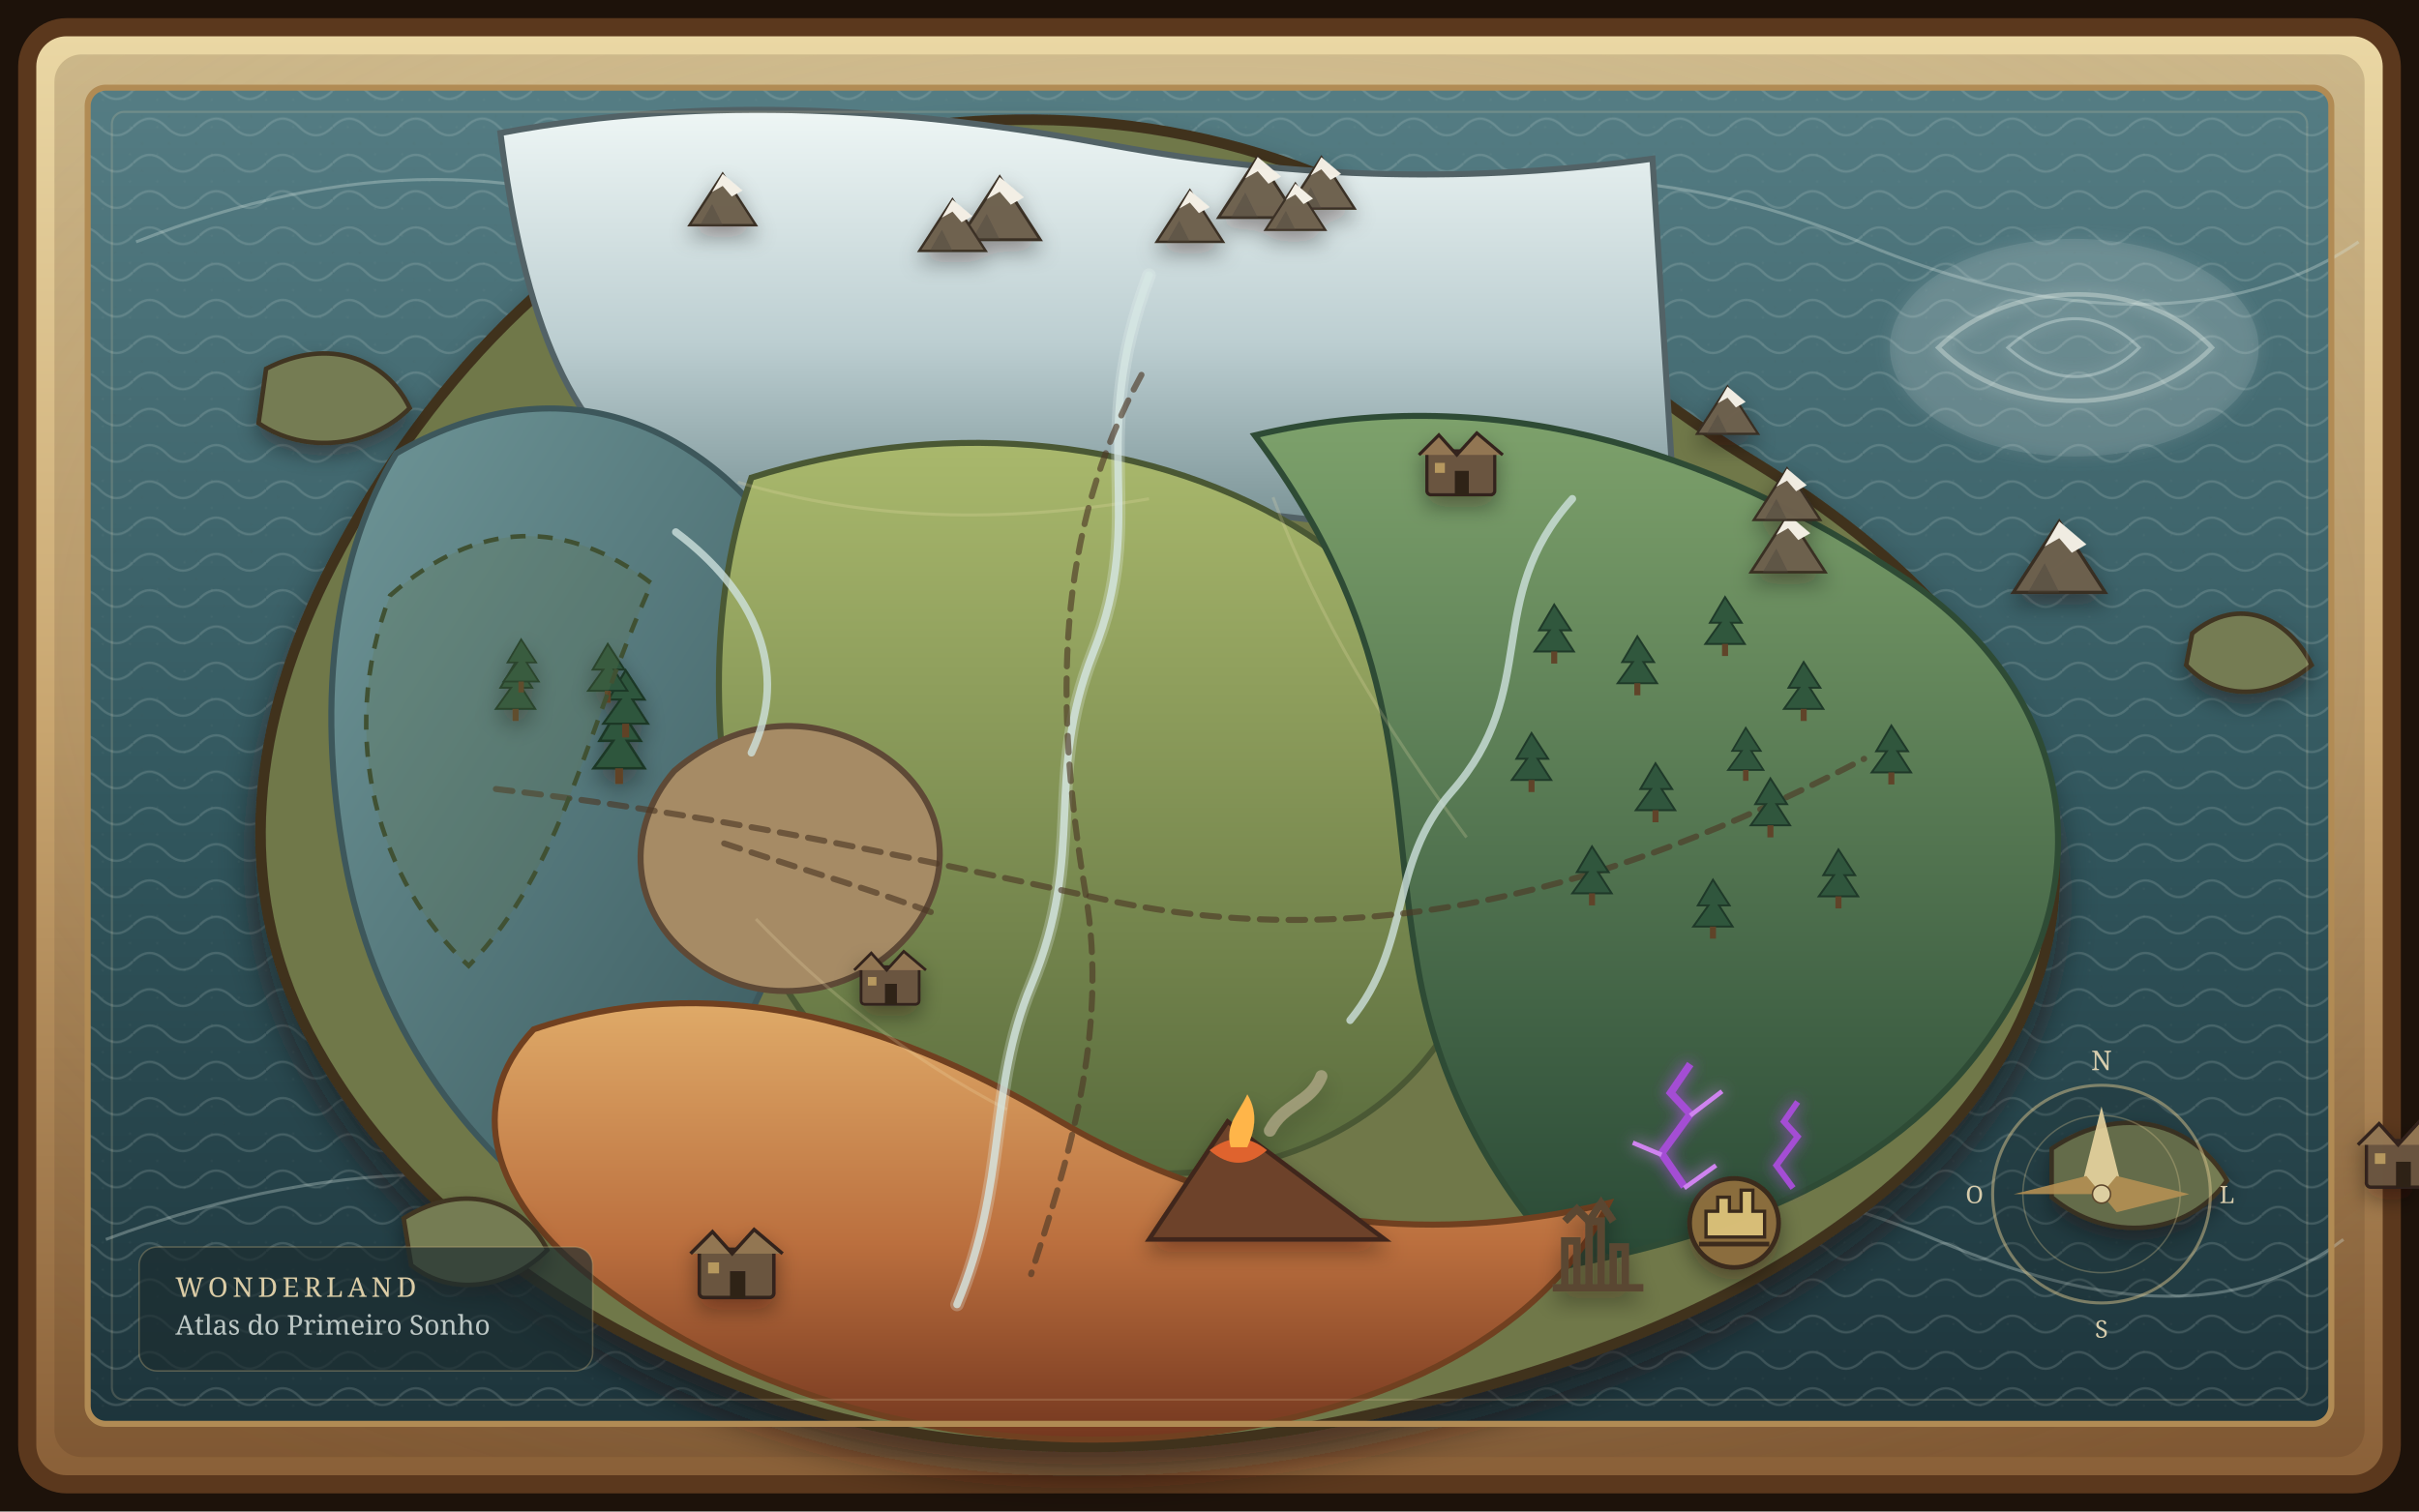
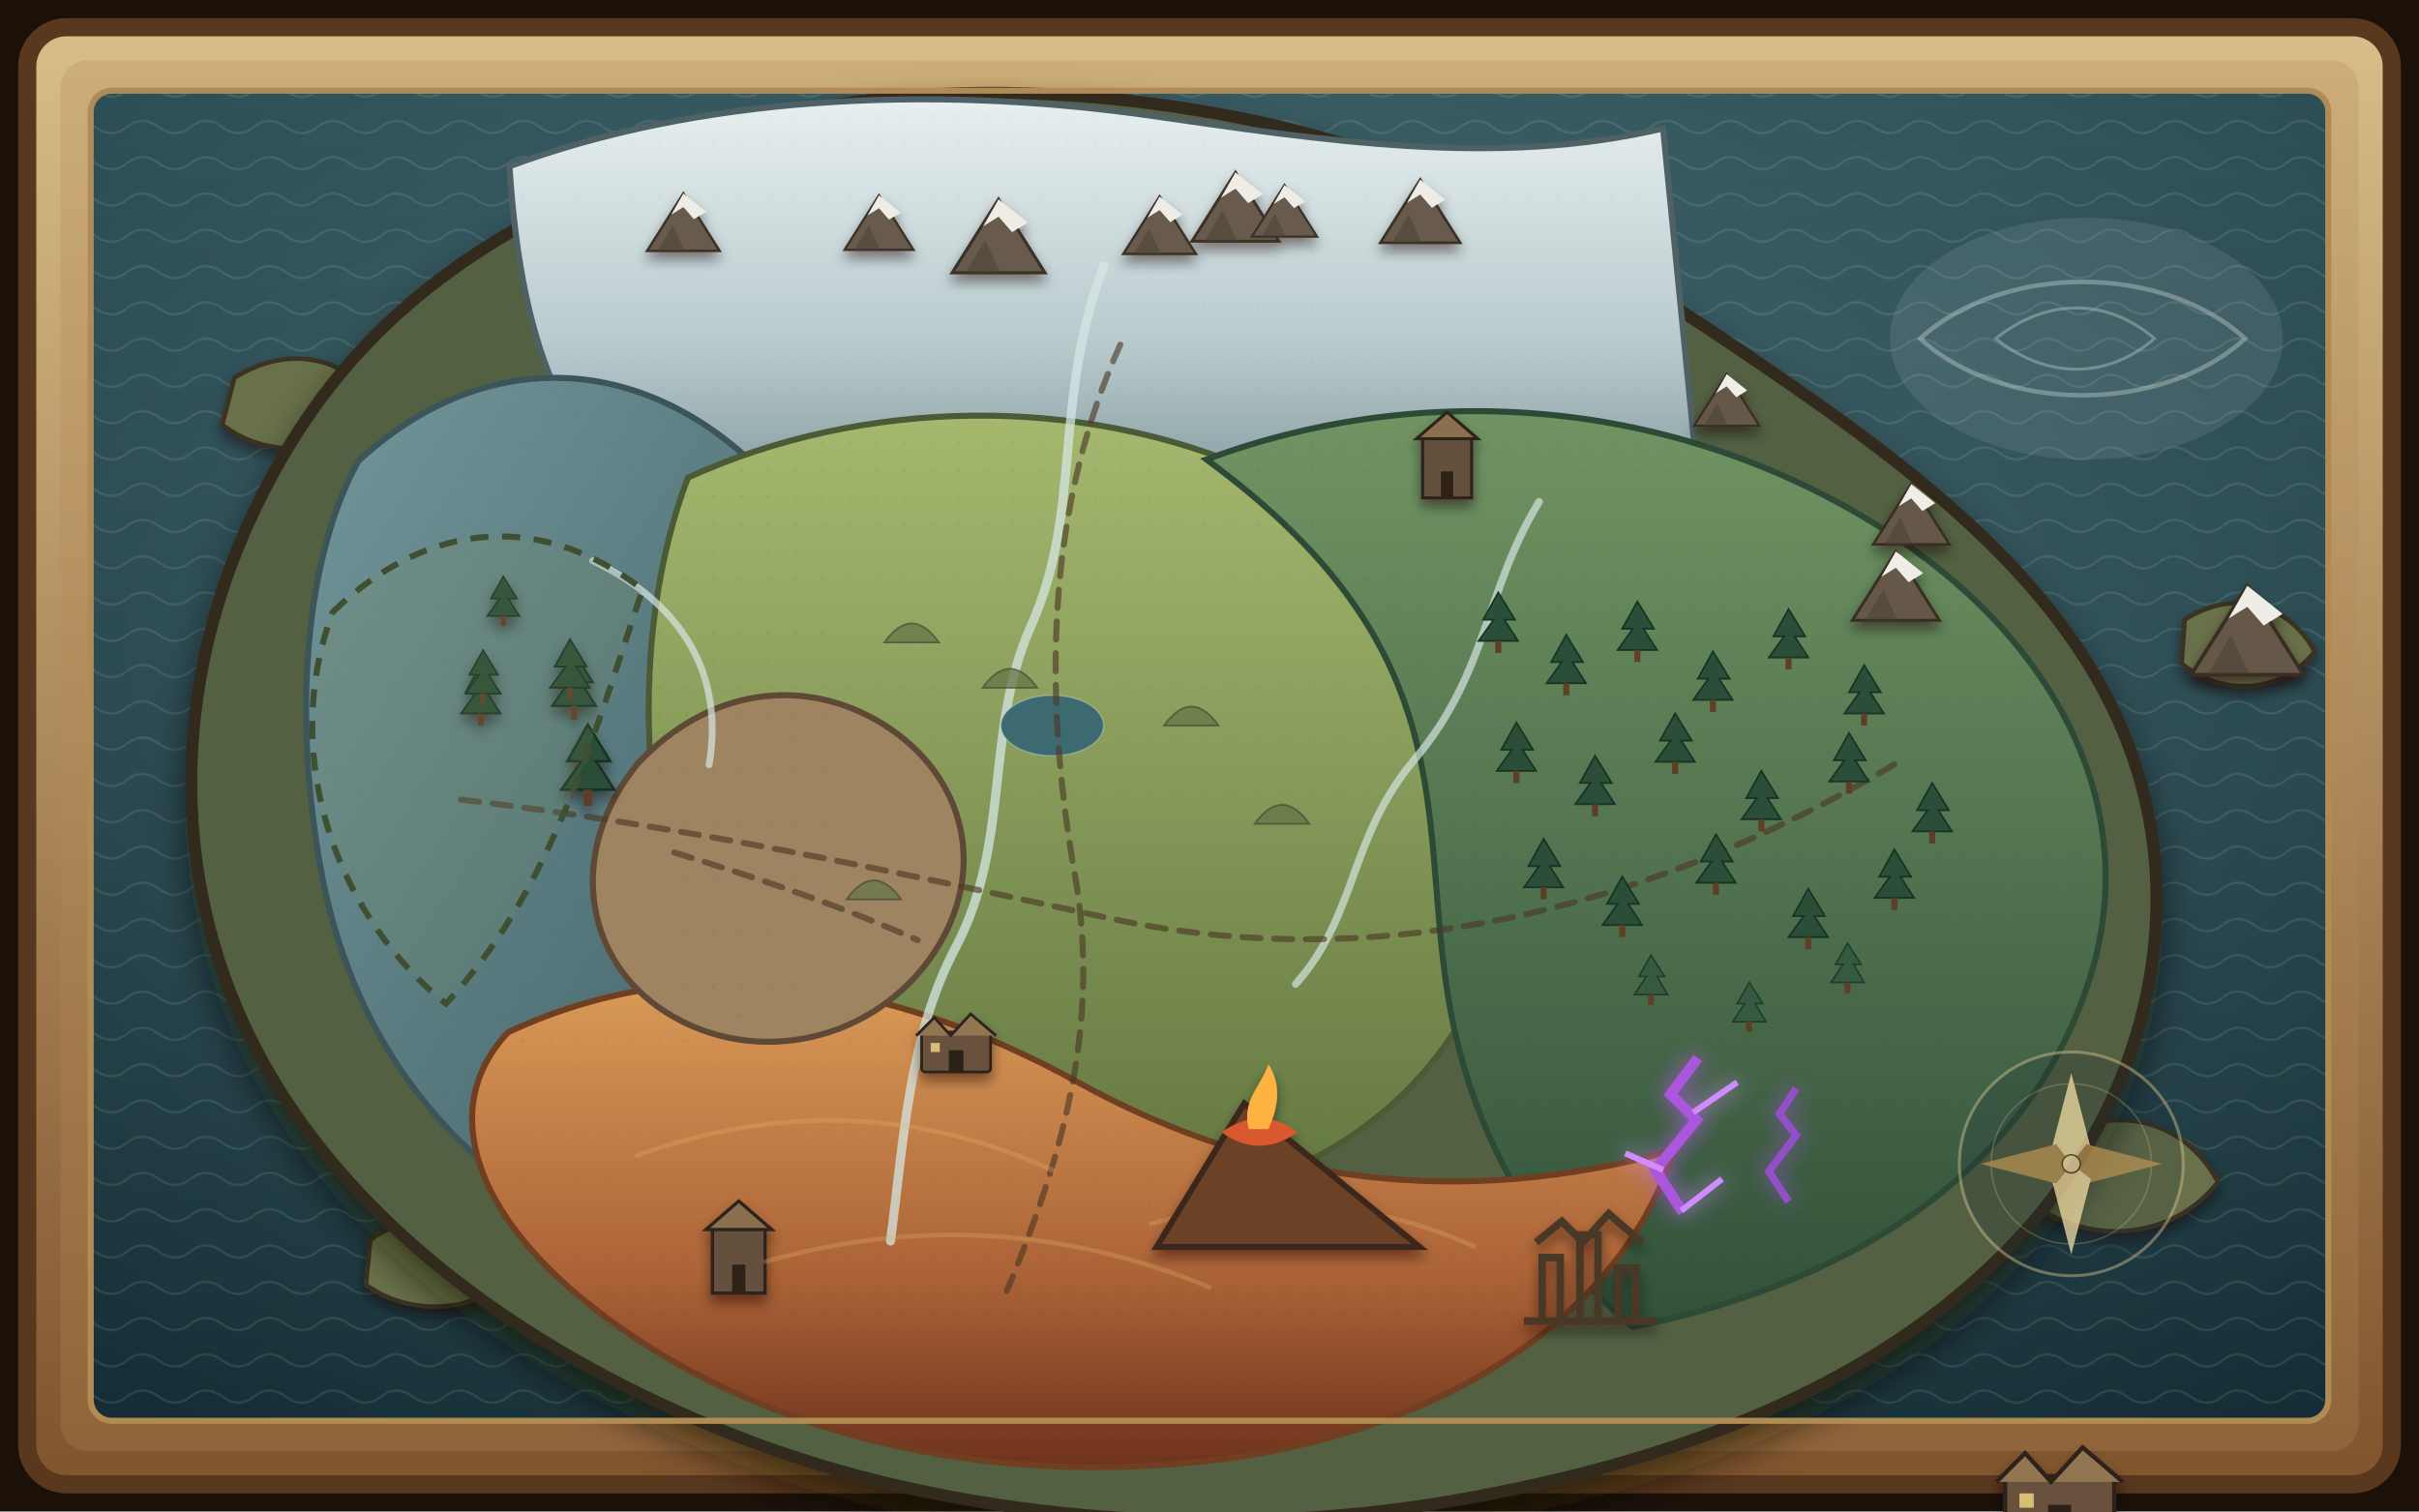
<svg xmlns="http://www.w3.org/2000/svg" viewBox="0 0 1600 1000" role="img" aria-labelledby="title desc">
  <defs>
-     <linearGradient id="paper" x1="0" y1="0" x2="0" y2="1">
-       <stop stop-color="#ead7a4" />
-       <stop offset=".48" stop-color="#c8a56f" />
-       <stop offset="1" stop-color="#8a6038" />
-     </linearGradient>
-     <radialGradient id="paperGlow" cx="50%" cy="42%" r="70%">
-       <stop stop-color="#f7e8bc" stop-opacity=".45" />
-       <stop offset="1" stop-color="#4a2d16" stop-opacity=".18" />
+     <linearGradient id="sea" x1="0" y1="0" x2="0" y2="1">
+       <stop stop-color="#335a64" />
+       <stop offset="1" stop-color="#18343c" />
+     </linearGradient>
+     <radialGradient id="seaLight" cx="50%" cy="42%" r="75%">
+       <stop stop-color="#87a8a5" stop-opacity=".18" />
+       <stop offset="1" stop-color="#0d2027" stop-opacity=".35" />
    </radialGradient>
-     <linearGradient id="sea" x1="0" y1="0" x2="0" y2="1">
-       <stop stop-color="#557d84" />
-       <stop offset=".55" stop-color="#31565d" />
-       <stop offset="1" stop-color="#1d343b" />
-     </linearGradient>
    <linearGradient id="snow" x1="0" y1="0" x2="0" y2="1">
-       <stop stop-color="#eef6f5" />
-       <stop offset=".55" stop-color="#bcced1" />
-       <stop offset="1" stop-color="#789194" />
-     </linearGradient>
-     <linearGradient id="grass" x1="0" y1="0" x2="0" y2="1">
-       <stop stop-color="#a9b86c" />
-       <stop offset="1" stop-color="#596b3d" />
-     </linearGradient>
-     <linearGradient id="forest" x1="0" y1="0" x2="0" y2="1">
-       <stop stop-color="#7da16b" />
-       <stop offset="1" stop-color="#294936" />
-     </linearGradient>
-     <linearGradient id="desert" x1="0" y1="0" x2="0" y2="1">
-       <stop stop-color="#dfaa68" />
-       <stop offset=".55" stop-color="#bb6f3e" />
-       <stop offset="1" stop-color="#74371f" />
+       <stop stop-color="#e7eff0" />
+       <stop offset=".55" stop-color="#b8c9cc" />
+       <stop offset="1" stop-color="#718b90" />
    </linearGradient>
    <linearGradient id="valdor" x1="0" y1="0" x2="1" y2="1">
-       <stop stop-color="#6f9698" />
-       <stop offset="1" stop-color="#36555a" />
-     </linearGradient>
-     <pattern id="waves" width="44" height="24" patternUnits="userSpaceOnUse">
-       <path d="M0 12Q11 1 22 12T44 12" fill="none" stroke="#dce9e5" stroke-opacity=".16" stroke-width="1.6" />
+       <stop stop-color="#73969a" />
+       <stop offset="1" stop-color="#3f6065" />
+     </linearGradient>
+     <linearGradient id="aurelia" x1="0" y1="0" x2="0" y2="1">
+       <stop stop-color="#a5b86e" />
+       <stop offset="1" stop-color="#627641" />
+     </linearGradient>
+     <linearGradient id="eldoria" x1="0" y1="0" x2="0" y2="1">
+       <stop stop-color="#719463" />
+       <stop offset="1" stop-color="#31513a" />
+     </linearGradient>
+     <linearGradient id="ashkara" x1="0" y1="0" x2="0" y2="1">
+       <stop stop-color="#d99a57" />
+       <stop offset=".6" stop-color="#ac6337" />
+       <stop offset="1" stop-color="#6e321c" />
+     </linearGradient>
+     <linearGradient id="parchment" x1="0" y1="0" x2="0" y2="1">
+       <stop stop-color="#d7bd87" />
+       <stop offset="1" stop-color="#81552e" />
+     </linearGradient>
+     <pattern id="waves" width="42" height="24" patternUnits="userSpaceOnUse">
+       <path d="M0 12Q10 4 21 12T42 12" fill="none" stroke="#dce9e5" stroke-opacity=".12" stroke-width="1.4" />
    </pattern>
-     <pattern id="paperNoise" width="18" height="18" patternUnits="userSpaceOnUse">
-       <circle cx="4" cy="5" r="1" fill="#4f2f16" opacity=".08" />
-       <circle cx="14" cy="12" r=".8" fill="#fff7df" opacity=".12" />
+     <pattern id="terrainDots" width="18" height="18" patternUnits="userSpaceOnUse">
+       <circle cx="4" cy="5" r="1.2" fill="#20170f" opacity=".09" />
+       <circle cx="14" cy="12" r=".8" fill="#fff7dc" opacity=".08" />
    </pattern>
-     <filter id="continentShadow" x="-30%" y="-30%" width="160%" height="160%">
-       <feDropShadow dx="0" dy="16" stdDeviation="12" flood-color="#1c1008" flood-opacity=".58" />
+     <filter id="landShadow" x="-25%" y="-25%" width="150%" height="150%">
+       <feDropShadow dx="0" dy="14" stdDeviation="12" flood-color="#120b06" flood-opacity=".56" />
    </filter>
-     <filter id="softShadow" x="-40%" y="-40%" width="180%" height="180%">
-       <feDropShadow dx="0" dy="7" stdDeviation="7" flood-color="#1b1109" flood-opacity=".38" />
+     <filter id="symbolShadow" x="-50%" y="-50%" width="200%" height="200%">
+       <feDropShadow dx="0" dy="5" stdDeviation="4" flood-color="#160d07" flood-opacity=".48" />
    </filter>
-     <filter id="glow" x="-100%" y="-100%" width="300%" height="300%">
-       <feGaussianBlur stdDeviation="5" result="b" />
+     <filter id="fractureGlow" x="-100%" y="-100%" width="300%" height="300%">
+       <feGaussianBlur stdDeviation="7" result="b" />
      <feMerge>
        <feMergeNode in="b" />
        <feMergeNode in="SourceGraphic" />
      </feMerge>
    </filter>
    <g id="mountain">
-       <path d="M0 34L22 0l22 34z" fill="#6d604e" stroke="#392d23" stroke-width="1.6" />
-       <path d="M22 0l-7 12 7-4 6 7 7-4z" fill="#f4efe4" />
-       <path d="M7 34l8-14 7 14z" fill="#4d4438" opacity=".45" />
+       <path d="M0 38L24 0l24 38z" fill="#665948" stroke="#372d24" stroke-width="1.6" />
+       <path d="M24 0l-8 14 8-5 7 8 8-5z" fill="#f0ede6" />
+       <path d="M7 38l10-17 8 17z" fill="#463d32" opacity=".5" />
+     </g>
+     <g id="hill">
+       <path d="M0 25Q18 0 36 25z" fill="#667548" stroke="#3f4b31" stroke-width="1.2" />
    </g>
    <g id="tree">
-       <path d="M13 0L3 17h7L0 31h26l-9-14h7z" fill="#2f563c" stroke="#1e3828" stroke-width="1.3" />
-       <rect x="11" y="31" width="4" height="8" fill="#604228" />
+       <path d="M13 0L3 18h7L0 32h26l-9-14h7z" fill="#294e37" stroke="#173224" stroke-width="1.2" />
+       <rect x="11" y="32" width="4" height="8" fill="#5d3e25" />
+     </g>
+     <g id="pine">
+       <path d="M12 0L4 14h5L1 26h22l-7-12h5z" fill="#365941" stroke="#203b2c" stroke-width="1.1" />
+       <rect x="10" y="26" width="4" height="7" fill="#5b4028" />
    </g>
    <g id="city">
-       <rect x="4" y="13" width="34" height="22" rx="2" fill="#6a5540" stroke="#30231a" stroke-width="1.6" />
-       <path d="M0 15L10 5l9 10 10-11 13 11" fill="#927653" stroke="#30231a" stroke-width="1.6" />
-       <rect x="18" y="23" width="7" height="12" fill="#2d2118" />
-       <rect x="8" y="19" width="5" height="5" fill="#d6b56b" opacity=".7" />
-     </g>
-     <g id="capital">
-       <circle cx="22" cy="22" r="19" fill="#8b6d3d" stroke="#3a2a1c" stroke-width="2" />
-       <path d="M10 28V17h5v-6h5v6h5v-9h5v9h5v11z" fill="#d8bd77" stroke="#3a2a1c" stroke-width="1.4" />
-       <path d="M7 31h30" stroke="#3a2a1c" stroke-width="2" />
-     </g>
-     <g id="compass">
-       <circle cx="0" cy="0" r="72" fill="rgba(22,35,38,.2)" stroke="#d9c38d" stroke-opacity=".55" stroke-width="2" />
-       <circle cx="0" cy="0" r="52" fill="none" stroke="#d9c38d" stroke-opacity=".35" />
-       <path d="M0-58L12-10 0 0-12-10z" fill="#e7d39f" />
-       <path d="M58 0L10 12 0 0 10-12z" fill="#b28e52" />
-       <path d="M058L-1210 0 0 12 10z" fill="#e7d39f" />
-       <path d="M-58 0L-10-12 0 0-1012z" fill="#b28e52" />
-       <circle cx="0" cy="0" r="6" fill="#e9d8aa" stroke="#5b4027" />
+       <rect x="3" y="14" width="38" height="22" rx="2" fill="#67513e" stroke="#2f231b" stroke-width="1.5" />
+       <path d="M0 16L10 6l9 10 11-12 14 12" fill="#927651" stroke="#2f231b" stroke-width="1.5" />
+       <rect x="18" y="24" width="8" height="12" fill="#2b2119" />
+       <rect x="8" y="20" width="5" height="5" fill="#d8bd77" />
+     </g>
+     <g id="tower">
+       <rect x="7" y="12" width="24" height="30" fill="#65503e" stroke="#2f231b" stroke-width="1.5" />
+       <path d="M4 13L19 0l15 13z" fill="#8b704e" stroke="#2f231b" stroke-width="1.5" />
+       <rect x="16" y="29" width="6" height="13" fill="#2d2118" />
    </g>
  </defs>
-   <rect width="1600" height="1000" fill="#1d120a" />
-   <rect x="18" y="18" width="1564" height="964" rx="26" fill="url(#paper)" stroke="#5b381d" stroke-width="12" />
-   <rect x="36" y="36" width="1528" height="928" rx="18" fill="url(#paperGlow)" />
-   <rect x="58" y="58" width="1484" height="884" rx="12" fill="url(#sea)" />
-   <rect x="58" y="58" width="1484" height="884" rx="12" fill="url(#waves)" />
-   <rect x="58" y="58" width="1484" height="884" rx="12" fill="url(#paperNoise)" opacity=".25" />
-   <g opacity=".32" fill="none" stroke="#d6e5e0" stroke-width="2">
-     <path d="M90 160c140-55 260-55 380 0s240 55 370 0 260-55 390 0 250 55 330 0" />
-     <path d="M70 820c160-60 300-55 430 0 130 55 260 55 390 0s260-55 390 0 210 45 270 0" />
-   </g>
-   <path id="continent" d="M510 103c146-40 286-30 407 33 87 45 149 112 244 170 96 59 179 139 195 235 17 101-38 193-126 260-92 70-207 110-333 137-132 28-275 28-397-17-128-47-239-128-296-238-50-97-38-206 16-310 66-128 168-230 290-270z" fill="#707848" stroke="#40331f" stroke-width="7" filter="url(#continentShadow)" />
-   <path id="region-vinterhold" data-region="vinterhold" d="M331 88C470 62 606 72 735 96c125 23 240 25 358 9l15 238c-130 22-235-1-350-11-128-11-221 29-312-8-68-28-100-115-115-236z" fill="url(#snow)" stroke="#526266" stroke-width="4" />
-   <path id="region-valdor" data-region="valdor" d="M262 300c102-59 196-26 258 61 58 81 34 160 5 241-35 98-83 173-151 202-75-54-128-136-146-235-20-110-5-205 34-269z" fill="url(#valdor)" stroke="#3d575b" stroke-width="4" />
-   <path id="region-aurelia" data-region="aurelia" d="M497 316c120-38 255-30 359 32 95 57 152 164 126 274-26 106-125 164-240 153-121-11-211-70-242-165-29-89-35-203-3-294z" fill="url(#grass)" stroke="#4a5834" stroke-width="4" />
-   <path id="region-eldoria" data-region="eldoria" d="M830 288c151-36 299 6 432 96 93 63 126 167 76 265-54 106-155 160-300 188-58-61-90-132-101-202-19-108-4-209-107-347z" fill="url(#forest)" stroke="#2e4b35" stroke-width="4" />
-   <path id="region-ashkara" data-region="ashkara" d="M353 681c114-39 230-9 345 59 117 69 242 86 366 56-45 91-158 145-298 155-153 10-286-33-380-110-59-48-80-110-33-160z" fill="url(#desert)" stroke="#704020" stroke-width="4" />
-   <path id="city-elysium" data-region="elysium" d="M446 510c43-37 95-38 137-11 44 29 50 79 20 117-35 44-101 53-144 19-43-32-46-87-13-125z" fill="#a68b65" stroke="#5e4936" stroke-width="4" />
-   <g fill="none" stroke="#f5e6b8" stroke-opacity=".2" stroke-width="2">
-     <path d="M488 319c85 25 173 28 272 11" />
-     <path d="M842 329c30 80 74 152 128 225" />
-     <path d="M500 608c45 47 100 92 166 126" />
-   </g>
-   <g fill="none" stroke="#d0e3df" stroke-opacity=".78" stroke-width="5" stroke-linecap="round">
-     <path d="M760 182c-42 112 0 158-37 250-33 84-4 131-41 220-29 70-15 129-49 211" />
-     <path d="M1040 330c-60 67-20 126-80 194-42 48-26 101-67 151" />
-     <path d="M447 352c52 39 76 91 50 146" />
-   </g>
-   <g fill="none" stroke="#e8f4f0" stroke-opacity=".26" stroke-width="9" stroke-linecap="round">
-     <path d="M760 182c-42 112 0 158-37 250-33 84-4 131-41 220-29 70-15 129-49 211" />
-   </g>
-   <g fill="none" stroke="#4d3926" stroke-opacity=".64" stroke-width="4" stroke-dasharray="11 8" stroke-linecap="round">
-     <path d="M755 248c-57 104-58 218-37 343 16 93-13 181-36 252" />
-     <path d="M328 522c138 16 260 42 402 73 192 42 363-20 503-93" />
-     <path d="M479 558c57 19 99 31 141 47" />
-   </g>
-   <g opacity=".98" filter="url(#softShadow)">
-     <use href="#mountain" x="456" y="115" />
-     <use href="#mountain" x="520" y="96" transform="scale(1.22)" />
-     <use href="#mountain" x="608" y="132" />
-     <use href="#mountain" x="683" y="88" transform="scale(1.18)" />
-     <use href="#mountain" x="765" y="126" />
-     <use href="#mountain" x="852" y="104" />
-     <use href="#mountain" x="930" y="135" transform="scale(.9)" />
-   </g>
-   <g id="neutral-colossus-range" data-neutral="cordilheira-colossos" opacity=".98" filter="url(#softShadow)">
-     <use href="#mountain" x="965" y="250" transform="scale(1.38)" />
-     <use href="#mountain" x="1034" y="304" transform="scale(1.12)" />
-     <use href="#mountain" x="1088" y="240" transform="scale(1.48)" />
-     <use href="#mountain" x="1160" y="310" />
-     <use href="#mountain" x="1220" y="278" transform="scale(.92)" />
-   </g>
-   <g id="neutral-ancient-forest" data-neutral="floresta-antiga" filter="url(#softShadow)">
-     <use href="#tree" x="302" y="360" transform="scale(1.3)" />
-     <use href="#tree" x="350" y="389" transform="scale(1.14)" />
-     <use href="#tree" x="328" y="438" />
-     <use href="#tree" x="389" y="426" />
-     <use href="#tree" x="370" y="470" transform="scale(.9)" />
+   <rect width="1600" height="1000" fill="#1c1109" />
+   <rect x="18" y="18" width="1564" height="964" rx="26" fill="url(#parchment)" stroke="#59381e" stroke-width="12" />
+   <rect x="40" y="40" width="1520" height="920" rx="18" fill="#b48955" opacity=".28" />
+   <rect x="60" y="60" width="1480" height="880" rx="14" fill="url(#sea)" />
+   <rect x="60" y="60" width="1480" height="880" rx="14" fill="url(#seaLight)" />
+   <rect x="60" y="60" width="1480" height="880" rx="14" fill="url(#waves)" />
+   <g fill="#677149" stroke="#3b3122" stroke-width="3" filter="url(#symbolShadow)">
+     <path d="M155 250c38-24 76-12 96 18-20 33-72 38-104 13z" />
+     <path d="M1445 410c34-22 70-9 86 21-22 28-61 30-88 8z" />
+     <path d="M1348 760c50-35 98-18 119 22-30 39-87 43-126 12z" />
+     <path d="M245 820c43-28 83-15 99 19-24 29-70 34-102 11z" />
+   </g>
+   <path d="M390 126c118-72 283-77 430-48 128 25 226 83 327 151 111 75 222 154 263 270 39 110 6 232-73 318-87 95-216 146-360 173-157 30-334 18-477-35-132-49-257-132-323-247-67-117-66-256-5-378 50-101 121-158 218-204z" fill="#536143" stroke="#32291d" stroke-width="8" filter="url(#landShadow)" />
+   <path id="region-vinterhold" data-region="vinterhold" d="M337 110c124-46 276-54 420-34 119 17 233 35 343 9l27 273c-125 15-231-3-347-11-134-10-236 28-331-8-70-27-104-101-112-229z" fill="url(#snow)" stroke="#506165" stroke-width="4" />
+   <path id="region-valdor" data-region="valdor" d="M237 305c78-72 176-73 254-5 73 64 86 157 52 254-37 106-83 201-165 255-88-47-147-129-166-235-20-113-7-211 25-269z" fill="url(#valdor)" stroke="#3c555a" stroke-width="4" />
+   <path id="region-aurelia" data-region="aurelia" d="M455 316c116-53 260-55 375-4 109 48 183 151 169 266-14 116-100 200-226 219-129 20-248-31-302-135-49-95-56-241-16-346z" fill="url(#aurelia)" stroke="#4b5b35" stroke-width="4" />
+   <path id="region-eldoria" data-region="eldoria" d="M798 304c145-54 311-40 446 45 113 71 175 183 138 299-39 122-149 199-302 230-68-57-110-136-123-224-18-119 10-226-159-350z" fill="url(#eldoria)" stroke="#2c4a35" stroke-width="4" />
+   <path id="region-ashkara" data-region="ashkara" d="M336 683c119-56 250-37 377 33 121 67 253 84 394 45-32 105-146 184-296 204-160 21-314-17-420-101-75-59-103-130-55-181z" fill="url(#ashkara)" stroke="#703e21" stroke-width="4" />
+   <path id="city-elysium" data-region="elysium" d="M422 505c47-50 110-58 162-26 56 35 69 98 34 151-39 59-118 77-177 40-56-35-66-108-19-165z" fill="#9f8461" stroke="#5e4936" stroke-width="4" />
+   <g opacity=".2">
+     <path d="M337 110c124-46 276-54 420-34 119 17 233 35 343 9l27 273c-125 15-231-3-347-11-134-10-236 28-331-8-70-27-104-101-112-229z" fill="url(#terrainDots)" />
+     <path d="M237 305c78-72 176-73 254-5 73 64 86 157 52 254-37 106-83 201-165 255-88-47-147-129-166-235-20-113-7-211 25-269z" fill="url(#terrainDots)" />
+     <path d="M455 316c116-53 260-55 375-4 109 48 183 151 169 266-14 116-100 200-226 219-129 20-248-31-302-135-49-95-56-241-16-346z" fill="url(#terrainDots)" />
+     <path d="M798 304c145-54 311-40 446 45 113 71 175 183 138 299-39 122-149 199-302 230-68-57-110-136-123-224-18-119 10-226-159-350z" fill="url(#terrainDots)" />
+     <path d="M336 683c119-56 250-37 377 33 121 67 253 84 394 45-32 105-146 184-296 204-160 21-314-17-420-101-75-59-103-130-55-181z" fill="url(#terrainDots)" />
+   </g>
+   <g fill="none" stroke="#d6e7e4" stroke-linecap="round">
+     <path d="M730 176c-34 91-14 162-48 238-31 69-13 143-50 213-31 59-34 126-43 194" stroke-width="6" stroke-opacity=".74" />
+     <path d="M1018 332c-36 59-34 113-82 170-44 52-38 103-79 149" stroke-width="5" stroke-opacity=".68" />
+     <path d="M392 371c61 29 87 77 77 135" stroke-width="4.5" stroke-opacity=".7" />
+   </g>
+   <ellipse cx="696" cy="480" rx="34" ry="20" fill="#3d6970" stroke="#c8deda" stroke-opacity=".38" />
+   <g fill="none" stroke="#4b3826" stroke-opacity=".62" stroke-width="4" stroke-dasharray="12 9" stroke-linecap="round">
+     <path d="M741 228c-46 102-53 221-30 351 18 102-11 193-45 275" />
+     <path d="M305 529c150 18 284 47 431 79 188 40 369-14 520-104" />
+     <path d="M446 564c65 20 114 37 161 58" />
+   </g>
+   <g filter="url(#symbolShadow)" opacity=".98">
+     <use href="#mountain" x="428" y="128" />
+     <use href="#mountain" x="492" y="103" transform="scale(1.28)" />
+     <use href="#mountain" x="588" y="136" transform="scale(.95)" />
+     <use href="#mountain" x="657" y="95" transform="scale(1.2)" />
+     <use href="#mountain" x="743" y="130" />
+     <use href="#mountain" x="830" y="108" transform="scale(1.1)" />
+     <use href="#mountain" x="920" y="136" transform="scale(.9)" />
+   </g>
+   <g id="neutral-colossus-range" data-neutral="cordilheira-colossos" filter="url(#symbolShadow)">
+     <use href="#mountain" x="935" y="250" transform="scale(1.55)" />
+     <use href="#mountain" x="1021" y="304" transform="scale(1.2)" />
+     <use href="#mountain" x="1086" y="242" transform="scale(1.62)" />
+     <use href="#mountain" x="1180" y="305" transform="scale(1.05)" />
+     <use href="#mountain" x="1245" y="275" transform="scale(.9)" />
+   </g>
+   <g opacity=".75">
+     <use href="#hill" x="585" y="400" />
+     <use href="#hill" x="650" y="430" />
+     <use href="#hill" x="770" y="455" />
+     <use href="#hill" x="830" y="520" />
+     <use href="#hill" x="560" y="570" />
+   </g>
+   <g id="neutral-ancient-forest" data-neutral="floresta-antiga" filter="url(#symbolShadow)">
+     <use href="#tree" x="275" y="355" transform="scale(1.35)" />
+     <use href="#tree" x="326" y="385" transform="scale(1.12)" />
+     <use href="#tree" x="305" y="440" />
+     <use href="#tree" x="364" y="423" />
+     <use href="#tree" x="342" y="478" transform="scale(.9)" />
+     <use href="#tree" x="393" y="465" transform="scale(.82)" />
  </g>
  <g id="eldoria-forest" opacity=".98">
-     <use href="#tree" x="1015" y="400" />
-     <use href="#tree" x="1070" y="421" />
-     <use href="#tree" x="1128" y="395" />
-     <use href="#tree" x="1180" y="438" />
-     <use href="#tree" x="1000" y="485" />
-     <use href="#tree" x="1082" y="505" />
-     <use href="#tree" x="1158" y="515" />
-     <use href="#tree" x="1238" y="480" />
-     <use href="#tree" x="1040" y="560" />
-     <use href="#tree" x="1120" y="582" />
-     <use href="#tree" x="1203" y="562" />
-     <use href="#tree" x="1270" y="535" transform="scale(.9)" />
-   </g>
-   <g opacity=".99" filter="url(#softShadow)">
-     <use href="#capital" x="718" y="500" transform="scale(1.55)" />
-     <use href="#city" x="315" y="557" transform="scale(1.45)" />
-     <use href="#city" x="1114" y="526" transform="scale(1.4)" />
-     <use href="#city" x="711" y="213" transform="scale(1.32)" />
-     <use href="#city" x="684" y="812" transform="scale(1.4)" />
-     <use href="#city" x="500" y="553" transform="scale(1.13)" />
-   </g>
-   <g id="ashkara-volcano" transform="translate(760 742)" filter="url(#softShadow)">
-     <path d="M0 78L52 0l104 78z" fill="#6d4229" stroke="#3f281c" stroke-width="3" />
-     <path d="M40 19c13-10 26-10 38 0-13 11-25 11-38 0z" fill="#df642f" />
-     <path d="M54 17c-4-15 5-22 11-35 8 13 4 26 0 35" fill="#ffb548" />
-     <path d="M80 6c9-18 27-18 34-36" fill="none" stroke="#d8c4aa" stroke-opacity=".5" stroke-width="8" stroke-linecap="round" />
-   </g>
-   <g id="neutral-fractures" data-neutral="fraturas" fill="none" filter="url(#glow)">
-     <path d="M1118 704l-13 19 13 14-19 26 15 22" stroke="#a44ed4" stroke-width="5" />
-     <path d="M1118 738l21-16m-40 42l-19-8m34 30l21-15" stroke="#cf83ef" stroke-width="3" />
-     <path d="M1189 729l-9 13 9 10-14 19 11 15" stroke="#a44ed4" stroke-width="4" />
-   </g>
-   <g id="neutral-ruins-asterion" data-neutral="ruinas-asterion" stroke="#5a4631" stroke-width="5" fill="none" filter="url(#softShadow)">
-     <path d="M1035 852v-31h8v31m8 0v-44h8v44m8 0v-27h8v27" />
-     <path d="M1027 852h60" />
-     <path d="M1035 808l8-8 8 8 8-12 8 12" />
-   </g>
-   <path id="neutral-wildlands" data-neutral="terras-selvagens" d="M258 394c58-51 117-51 173-8-45 100-58 188-121 253-59-55-88-151-52-245z" fill="#617344" fill-opacity=".22" stroke="#405133" stroke-width="3" stroke-dasharray="10 8" />
-   <g id="neutral-mist-sea" data-neutral="mar-nevoa" filter="url(#glow)">
-     <ellipse cx="1372" cy="230" rx="122" ry="72" fill="#dce8e5" fill-opacity=".12" />
-     <path d="M1282 230c48-47 137-47 181 0-46 47-134 47-181 0z" fill="none" stroke="#dce8e5" stroke-opacity=".4" stroke-width="3" />
-     <path d="M1328 230c30-27 63-24 87 0-24 24-57 27-87 0z" fill="none" stroke="#dce8e5" stroke-opacity=".38" stroke-width="2" />
-   </g>
-   <g fill="#757b52" stroke="#403421" stroke-width="3" filter="url(#softShadow)">
-     <path d="M176 244c42-22 80-6 95 26-26 26-69 31-100 10z" />
-     <path d="M1450 419c31-26 64-10 79 21-31 26-64 21-83 0z" />
-     <path d="M1357 760c47-32 95-16 116 21-26 37-79 42-116 11z" />
-     <path d="M267 806c42-26 80-10 95 21-26 26-64 31-90 10z" />
-   </g>
-   <g transform="translate(1390 790)" opacity=".9">
-     <use href="#compass" />
-     <text x="0" y="-82" text-anchor="middle" fill="#eadbb7" font-family="Cinzel,serif" font-size="18">N</text>
-     <text x="83" y="6" text-anchor="middle" fill="#eadbb7" font-family="Cinzel,serif" font-size="16">L</text>
-     <text x="0" y="95" text-anchor="middle" fill="#eadbb7" font-family="Cinzel,serif" font-size="16">S</text>
-     <text x="-84" y="6" text-anchor="middle" fill="#eadbb7" font-family="Cinzel,serif" font-size="16">O</text>
-   </g>
-   <g transform="translate(92 825)" opacity=".92">
-     <rect width="300" height="82" rx="12" fill="#1d2d30" fill-opacity=".72" stroke="#d3bb82" stroke-opacity=".34" />
-     <text x="24" y="33" fill="#ead8ae" font-family="Cinzel,serif" font-size="18" letter-spacing="3">WONDERLAND</text>
-     <text x="24" y="58" fill="#c9d2cf" font-family="Cormorant Garamond,serif" font-size="18">Atlas do Primeiro Sonho</text>
-   </g>
-   <rect x="58" y="58" width="1484" height="884" rx="12" fill="none" stroke="#b18b54" stroke-width="4" />
-   <rect x="74" y="74" width="1452" height="852" rx="8" fill="none" stroke="#f1ddb0" stroke-opacity=".18" stroke-width="1.4" />
+     <use href="#tree" x="978" y="392" />
+     <use href="#tree" x="1023" y="420" />
+     <use href="#tree" x="1070" y="398" />
+     <use href="#tree" x="1120" y="431" />
+     <use href="#tree" x="1170" y="403" />
+     <use href="#tree" x="1220" y="440" />
+     <use href="#tree" x="990" y="478" />
+     <use href="#tree" x="1042" y="500" />
+     <use href="#tree" x="1095" y="472" />
+     <use href="#tree" x="1152" y="510" />
+     <use href="#tree" x="1210" y="485" />
+     <use href="#tree" x="1265" y="518" />
+     <use href="#tree" x="1008" y="555" />
+     <use href="#tree" x="1060" y="580" />
+     <use href="#tree" x="1122" y="552" />
+     <use href="#tree" x="1183" y="588" />
+     <use href="#tree" x="1240" y="562" />
+     <use href="#pine" x="1080" y="632" />
+     <use href="#pine" x="1145" y="650" />
+     <use href="#pine" x="1210" y="624" />
+   </g>
+   <g filter="url(#symbolShadow)">
+     <use href="#city" x="695" y="500" transform="scale(1.9)" />
+     <use href="#tower" x="318" y="548" transform="scale(1.45)" />
+     <use href="#city" x="1110" y="525" transform="scale(1.45)" />
+     <use href="#tower" x="690" y="202" transform="scale(1.35)" />
+     <use href="#city" x="677" y="827" transform="scale(1.5)" />
+     <use href="#city" x="505" y="555" transform="scale(1.2)" />
+   </g>
+   <g fill="none" stroke="#e6b36e" stroke-opacity=".28" stroke-width="3">
+     <path d="M420 765c95-35 190-31 278 10" />
+     <path d="M505 835c98-28 197-24 296 17" />
+     <path d="M760 810c78-21 147-16 216 15" />
+   </g>
+   <g transform="translate(765 730)" filter="url(#symbolShadow)">
+     <path d="M0 95L58 0l116 95z" fill="#6c4228" stroke="#3e281c" stroke-width="4" />
+     <path d="M43 19c17-12 35-12 50 0-16 12-34 12-50 0z" fill="#d9582d" />
+     <path d="M61 17c-5-19 8-28 13-43 10 16 5 31 0 43" fill="#ffb143" />
+   </g>
+   <g id="neutral-fractures" data-neutral="fraturas" filter="url(#fractureGlow)" fill="none">
+     <path d="M1123 700l-18 24 17 17-27 33 18 28" stroke="#aa57dd" stroke-width="7" />
+     <path d="M1120 736l29-20m-49 58l-25-11m37 38l27-21" stroke="#d08bff" stroke-width="4" />
+     <path d="M1188 720l-11 17 11 14-18 24 13 20" stroke="#9250c7" stroke-width="5" />
+   </g>
+   <g id="neutral-ruins-asterion" data-neutral="ruinas-asterion" stroke="#4a3827" stroke-width="5" fill="none" filter="url(#symbolShadow)">
+     <path d="M1020 874v-42h12v42m13 0v-57h12v57m13 0v-35h12v35" />
+     <path d="M1008 874h88" />
+     <path d="M1016 822l17-14 14 14 17-19 22 19" />
+   </g>
+   <path id="neutral-wildlands" data-neutral="terras-selvagens" d="M220 405c65-63 141-65 205-15-36 108-61 199-130 274-68-54-112-159-75-259z" fill="#7f8c55" fill-opacity=".16" stroke="#3f5032" stroke-width="4" stroke-dasharray="12 9" />
+   <g id="neutral-mist-sea" data-neutral="mar-nevoa">
+     <ellipse cx="1380" cy="224" rx="130" ry="80" fill="#d6e2df" fill-opacity=".11" />
+     <path d="M1270 224c55-50 160-50 215 0-55 50-160 50-215 0z" fill="none" stroke="#d6e2df" stroke-opacity=".36" stroke-width="3" />
+     <path d="M1320 224c35-28 75-26 105 0-30 26-70 28-105 0z" fill="none" stroke="#d6e2df" stroke-opacity=".34" stroke-width="2" />
+   </g>
+   <g transform="translate(1370 770)" opacity=".78">
+     <circle r="74" fill="#1c2e33" fill-opacity=".28" stroke="#d7c28d" stroke-opacity=".58" stroke-width="2" />
+     <circle r="53" fill="none" stroke="#d7c28d" stroke-opacity=".34" />
+     <path d="M0-60L13-10 0 0-13-10z" fill="#e9d59f" />
+     <path d="M60 0L10 13 0 0 10-13z" fill="#ad8a50" />
+     <path d="M0 60L-13 10 0 0 13 10z" fill="#e9d59f" />
+     <path d="M-60 0L-10-13 0 0-10 13z" fill="#ad8a50" />
+     <circle r="6" fill="#ead6a3" stroke="#5b4027" />
+   </g>
+   <rect x="60" y="60" width="1480" height="880" rx="14" fill="none" stroke="#b18b54" stroke-width="4" />
</svg>
